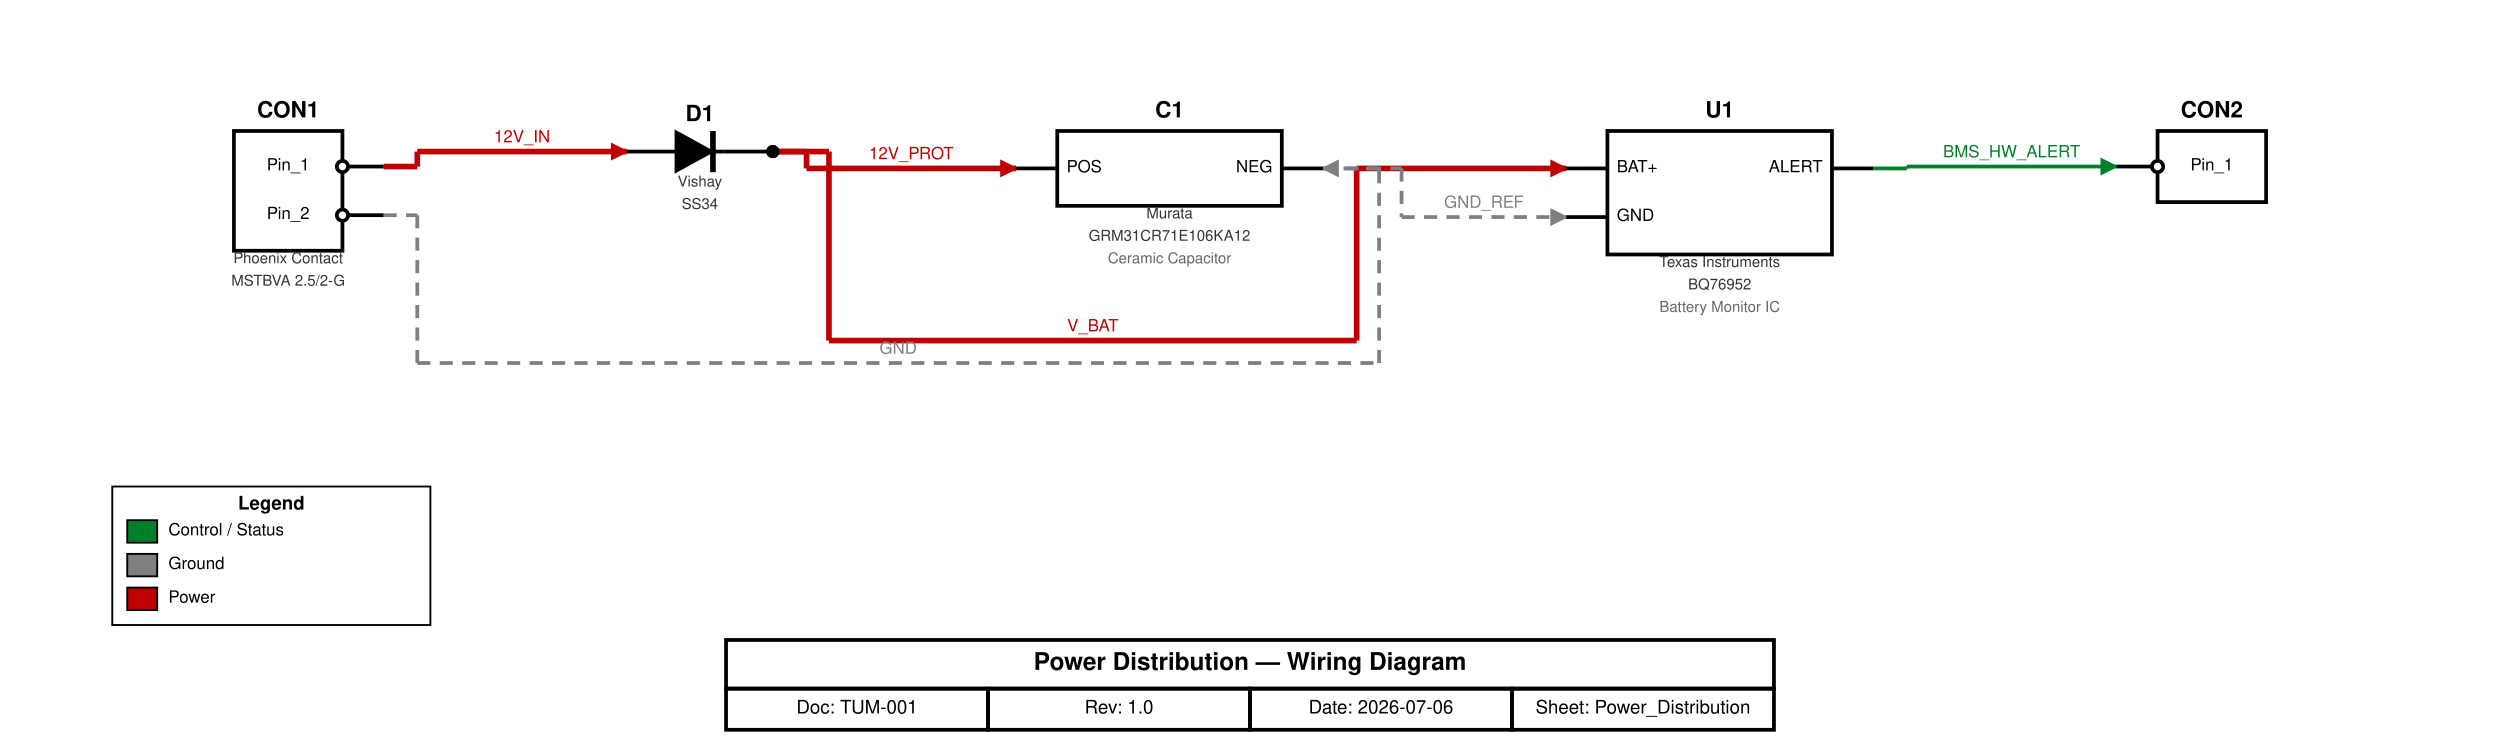
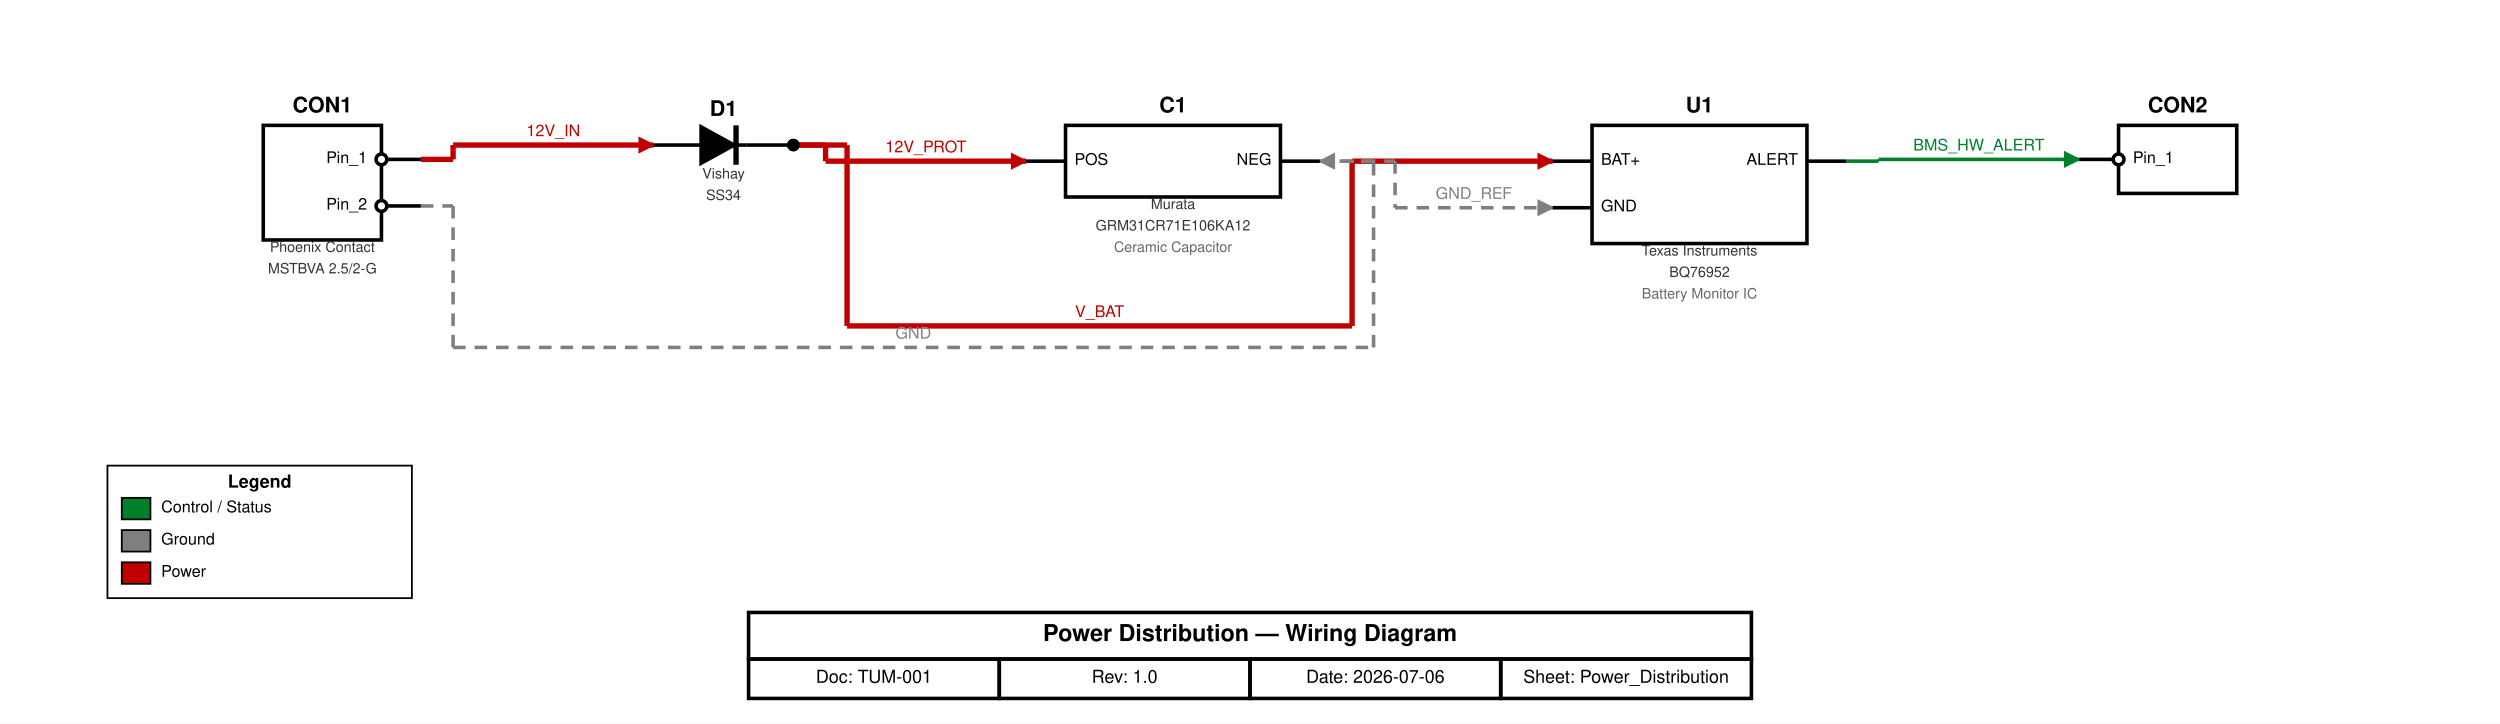
- <svg xmlns="http://www.w3.org/2000/svg" width="1336" height="404" viewBox="0 0 1336 404">
+ <svg xmlns="http://www.w3.org/2000/svg" width="1396" height="404" viewBox="0 0 1396 404">
  <rect width="100%" height="100%" fill="white" />
-   <line x1="1001.0" y1="90.0" x2="1019.0" y2="90.0" stroke="#00802B" stroke-width="2" />
-   <line x1="1019.0" y1="90.0" x2="1019.0" y2="89.0" stroke="#00802B" stroke-width="2" />
-   <line x1="1019.0" y1="89.0" x2="1131.0" y2="89.0" stroke="#00802B" stroke-width="2" />
-   <polygon points="1131.0,89.0 1123.0,85.0 1123.0,93.0" fill="#00802B" stroke="#00802B" />
-   <line x1="205.0" y1="89.0" x2="223.0" y2="89.0" stroke="#C00000" stroke-width="3" />
-   <line x1="223.0" y1="89.0" x2="223.0" y2="81.0" stroke="#C00000" stroke-width="3" />
-   <line x1="223.0" y1="81.0" x2="335.0" y2="81.0" stroke="#C00000" stroke-width="3" />
-   <polygon points="335.0,81.0 327.0,77.0 327.0,85.0" fill="#C00000" stroke="#C00000" />
-   <line x1="413.0" y1="81.0" x2="431.0" y2="81.0" stroke="#C00000" stroke-width="3" />
-   <line x1="431.0" y1="81.0" x2="431.0" y2="90.0" stroke="#C00000" stroke-width="3" />
-   <line x1="431.0" y1="90.0" x2="543.0" y2="90.0" stroke="#C00000" stroke-width="3" />
-   <polygon points="543.0,90.0 535.0,86.0 535.0,94.0" fill="#C00000" stroke="#C00000" />
-   <circle cx="413.0" cy="81.0" r="2.5" fill="black" stroke="black" stroke-width="2" />
-   <line x1="413.0" y1="81.0" x2="443.0" y2="81.0" stroke="#C00000" stroke-width="3" />
-   <line x1="443.0" y1="81.0" x2="443.0" y2="182" stroke="#C00000" stroke-width="3" />
-   <line x1="443.0" y1="182" x2="725.0" y2="182" stroke="#C00000" stroke-width="3" />
-   <line x1="725.0" y1="182" x2="725.0" y2="90.0" stroke="#C00000" stroke-width="3" />
-   <line x1="725.0" y1="90.0" x2="837.0" y2="90.0" stroke="#C00000" stroke-width="3" />
-   <polygon points="837.0,90.0 829.0,86.0 829.0,94.0" fill="#C00000" stroke="#C00000" />
-   <circle cx="413.0" cy="81.0" r="2.5" fill="black" stroke="black" stroke-width="2" />
-   <line x1="205.0" y1="115.0" x2="223.0" y2="115.0" stroke="#7F7F7F" stroke-width="2" stroke-dasharray="7,5" />
-   <line x1="223.0" y1="115.0" x2="223.0" y2="194" stroke="#7F7F7F" stroke-width="2" stroke-dasharray="7,5" />
-   <line x1="223.0" y1="194" x2="737.0" y2="194" stroke="#7F7F7F" stroke-width="2" stroke-dasharray="7,5" />
-   <line x1="737.0" y1="194" x2="737.0" y2="90.0" stroke="#7F7F7F" stroke-width="2" stroke-dasharray="7,5" />
-   <line x1="737.0" y1="90.0" x2="707.0" y2="90.0" stroke="#7F7F7F" stroke-width="2" stroke-dasharray="7,5" />
-   <polygon points="707.0,90.0 715.0,86.0 715.0,94.0" fill="#7F7F7F" stroke="#7F7F7F" />
-   <line x1="707.0" y1="90.0" x2="749.0" y2="90.0" stroke="#7F7F7F" stroke-width="2" stroke-dasharray="7,5" />
-   <line x1="749.0" y1="90.0" x2="749.0" y2="116.0" stroke="#7F7F7F" stroke-width="2" stroke-dasharray="7,5" />
-   <line x1="749.0" y1="116.0" x2="837.0" y2="116.0" stroke="#7F7F7F" stroke-width="2" stroke-dasharray="7,5" />
-   <polygon points="837.0,116.0 829.0,112.0 829.0,120.0" fill="#7F7F7F" stroke="#7F7F7F" />
-   <text x="1075.0" y="82.0" font-size="9" font-family="Helvetica,Arial,sans-serif" font-weight="normal" fill="#00802B" text-anchor="middle" dominant-baseline="central">BMS_HW_ALERT</text>
-   <text x="279.0" y="74.0" font-size="9" font-family="Helvetica,Arial,sans-serif" font-weight="normal" fill="#C00000" text-anchor="middle" dominant-baseline="central">12V_IN</text>
-   <text x="487.0" y="83.0" font-size="9" font-family="Helvetica,Arial,sans-serif" font-weight="normal" fill="#C00000" text-anchor="middle" dominant-baseline="central">12V_PROT</text>
-   <text x="584.0" y="175" font-size="9" font-family="Helvetica,Arial,sans-serif" font-weight="normal" fill="#C00000" text-anchor="middle" dominant-baseline="central">V_BAT</text>
-   <text x="480.0" y="187" font-size="9" font-family="Helvetica,Arial,sans-serif" font-weight="normal" fill="#7F7F7F" text-anchor="middle" dominant-baseline="central">GND</text>
-   <text x="793.0" y="109.0" font-size="9" font-family="Helvetica,Arial,sans-serif" font-weight="normal" fill="#7F7F7F" text-anchor="middle" dominant-baseline="central">GND_REF</text>
-   <rect x="565.0" y="70" width="120" height="40" fill="none" stroke="black" stroke-width="2" />
-   <line x1="543.0" y1="90.0" x2="565.0" y2="90.0" stroke="black" stroke-width="2" />
-   <text x="570.0" y="90.0" font-size="9" font-family="Helvetica,Arial,sans-serif" font-weight="normal" fill="black" text-anchor="start" dominant-baseline="central">POS</text>
-   <line x1="685.0" y1="90.0" x2="707.0" y2="90.0" stroke="black" stroke-width="2" />
-   <text x="680.0" y="90.0" font-size="9" font-family="Helvetica,Arial,sans-serif" font-weight="normal" fill="black" text-anchor="end" dominant-baseline="central">NEG</text>
-   <text x="625.0" y="66" font-size="12" font-family="Helvetica,Arial,sans-serif" font-weight="bold" fill="black" text-anchor="middle" dominant-baseline="text-after-edge">C1</text>
-   <text x="625.0" y="113" font-size="8" font-family="Helvetica,Arial,sans-serif" font-weight="normal" fill="#333333" text-anchor="middle" dominant-baseline="hanging">Murata</text>
-   <text x="625.0" y="125" font-size="8" font-family="Helvetica,Arial,sans-serif" font-weight="normal" fill="#333333" text-anchor="middle" dominant-baseline="hanging">GRM31CR71E106KA12</text>
-   <text x="625.0" y="137" font-size="8" font-family="Helvetica,Arial,sans-serif" font-weight="normal" fill="#666666" text-anchor="middle" dominant-baseline="hanging">Ceramic Capacitor</text>
-   <rect x="125.0" y="70" width="58" height="64" fill="none" stroke="black" stroke-width="2" />
-   <line x1="183.0" y1="89.0" x2="205.0" y2="89.0" stroke="black" stroke-width="2" />
-   <circle cx="183.0" cy="89.0" r="3" fill="white" stroke="black" stroke-width="2" />
-   <text x="154.0" y="89.0" font-size="9" font-family="Helvetica,Arial,sans-serif" font-weight="normal" fill="black" text-anchor="middle" dominant-baseline="central">Pin_1</text>
-   <line x1="183.0" y1="115.0" x2="205.0" y2="115.0" stroke="black" stroke-width="2" />
-   <circle cx="183.0" cy="115.0" r="3" fill="white" stroke="black" stroke-width="2" />
-   <text x="154.0" y="115.0" font-size="9" font-family="Helvetica,Arial,sans-serif" font-weight="normal" fill="black" text-anchor="middle" dominant-baseline="central">Pin_2</text>
-   <text x="154.0" y="66" font-size="12" font-family="Helvetica,Arial,sans-serif" font-weight="bold" fill="black" text-anchor="middle" dominant-baseline="text-after-edge">CON1</text>
-   <text x="154.0" y="137" font-size="8" font-family="Helvetica,Arial,sans-serif" font-weight="normal" fill="#333333" text-anchor="middle" dominant-baseline="hanging">Phoenix Contact</text>
-   <text x="154.0" y="149" font-size="8" font-family="Helvetica,Arial,sans-serif" font-weight="normal" fill="#333333" text-anchor="middle" dominant-baseline="hanging">MSTBVA 2.5/2-G</text>
-   <rect x="1153.0" y="70" width="58" height="38" fill="none" stroke="black" stroke-width="2" />
-   <line x1="1153.0" y1="89.0" x2="1131.0" y2="89.0" stroke="black" stroke-width="2" />
-   <circle cx="1153.0" cy="89.0" r="3" fill="white" stroke="black" stroke-width="2" />
-   <text x="1182.0" y="89.0" font-size="9" font-family="Helvetica,Arial,sans-serif" font-weight="normal" fill="black" text-anchor="middle" dominant-baseline="central">Pin_1</text>
-   <text x="1182.0" y="66" font-size="12" font-family="Helvetica,Arial,sans-serif" font-weight="bold" fill="black" text-anchor="middle" dominant-baseline="text-after-edge">CON2</text>
-   <line x1="335.0" y1="81.0" x2="361.0" y2="81.0" stroke="black" stroke-width="2" />
-   <line x1="387.0" y1="81.0" x2="413.0" y2="81.0" stroke="black" stroke-width="2" />
-   <polygon points="361.0,70.0 361.0,92.0 381.0,81.0" fill="black" stroke="black" />
-   <line x1="381.0" y1="70.0" x2="381.0" y2="92.0" stroke="black" stroke-width="3" />
-   <line x1="381.0" y1="81.0" x2="387.0" y2="81.0" stroke="black" stroke-width="2" />
-   <text x="374.0" y="68" font-size="12" font-family="Helvetica,Arial,sans-serif" font-weight="bold" fill="black" text-anchor="middle" dominant-baseline="text-after-edge">D1</text>
-   <text x="374.0" y="96" font-size="8" font-family="Helvetica,Arial,sans-serif" font-weight="normal" fill="#333333" text-anchor="middle" dominant-baseline="hanging">Vishay</text>
-   <text x="374.0" y="108" font-size="8" font-family="Helvetica,Arial,sans-serif" font-weight="normal" fill="#333333" text-anchor="middle" dominant-baseline="hanging">SS34</text>
-   <rect x="859.0" y="70" width="120" height="66" fill="none" stroke="black" stroke-width="2" />
-   <line x1="837.0" y1="90.0" x2="859.0" y2="90.0" stroke="black" stroke-width="2" />
-   <text x="864.0" y="90.0" font-size="9" font-family="Helvetica,Arial,sans-serif" font-weight="normal" fill="black" text-anchor="start" dominant-baseline="central">BAT+</text>
-   <line x1="837.0" y1="116.0" x2="859.0" y2="116.0" stroke="black" stroke-width="2" />
-   <text x="864.0" y="116.0" font-size="9" font-family="Helvetica,Arial,sans-serif" font-weight="normal" fill="black" text-anchor="start" dominant-baseline="central">GND</text>
-   <line x1="979.0" y1="90.0" x2="1001.0" y2="90.0" stroke="black" stroke-width="2" />
-   <text x="974.0" y="90.0" font-size="9" font-family="Helvetica,Arial,sans-serif" font-weight="normal" fill="black" text-anchor="end" dominant-baseline="central">ALERT</text>
-   <text x="919.0" y="66" font-size="12" font-family="Helvetica,Arial,sans-serif" font-weight="bold" fill="black" text-anchor="middle" dominant-baseline="text-after-edge">U1</text>
-   <text x="919.0" y="139" font-size="8" font-family="Helvetica,Arial,sans-serif" font-weight="normal" fill="#333333" text-anchor="middle" dominant-baseline="hanging">Texas Instruments</text>
-   <text x="919.0" y="151" font-size="8" font-family="Helvetica,Arial,sans-serif" font-weight="normal" fill="#333333" text-anchor="middle" dominant-baseline="hanging">BQ76952</text>
-   <text x="919.0" y="163" font-size="8" font-family="Helvetica,Arial,sans-serif" font-weight="normal" fill="#666666" text-anchor="middle" dominant-baseline="hanging">Battery Monitor IC</text>
+   <line x1="1031.0" y1="90.0" x2="1049.0" y2="90.0" stroke="#00802B" stroke-width="2" />
+   <line x1="1049.0" y1="90.0" x2="1049.0" y2="89.0" stroke="#00802B" stroke-width="2" />
+   <line x1="1049.0" y1="89.0" x2="1161.0" y2="89.0" stroke="#00802B" stroke-width="2" />
+   <polygon points="1161.0,89.0 1153.0,85.0 1153.0,93.0" fill="#00802B" stroke="#00802B" />
+   <line x1="235.0" y1="89.0" x2="253.0" y2="89.0" stroke="#C00000" stroke-width="3" />
+   <line x1="253.0" y1="89.0" x2="253.0" y2="81.0" stroke="#C00000" stroke-width="3" />
+   <line x1="253.0" y1="81.0" x2="365.0" y2="81.0" stroke="#C00000" stroke-width="3" />
+   <polygon points="365.0,81.0 357.0,77.0 357.0,85.0" fill="#C00000" stroke="#C00000" />
+   <line x1="443.0" y1="81.0" x2="461.0" y2="81.0" stroke="#C00000" stroke-width="3" />
+   <line x1="461.0" y1="81.0" x2="461.0" y2="90.0" stroke="#C00000" stroke-width="3" />
+   <line x1="461.0" y1="90.0" x2="573.0" y2="90.0" stroke="#C00000" stroke-width="3" />
+   <polygon points="573.0,90.0 565.0,86.0 565.0,94.0" fill="#C00000" stroke="#C00000" />
+   <circle cx="443.0" cy="81.0" r="2.5" fill="black" stroke="black" stroke-width="2" />
+   <line x1="443.0" y1="81.0" x2="473.0" y2="81.0" stroke="#C00000" stroke-width="3" />
+   <line x1="473.0" y1="81.0" x2="473.0" y2="182" stroke="#C00000" stroke-width="3" />
+   <line x1="473.0" y1="182" x2="755.0" y2="182" stroke="#C00000" stroke-width="3" />
+   <line x1="755.0" y1="182" x2="755.0" y2="90.0" stroke="#C00000" stroke-width="3" />
+   <line x1="755.0" y1="90.0" x2="867.0" y2="90.0" stroke="#C00000" stroke-width="3" />
+   <polygon points="867.0,90.0 859.0,86.0 859.0,94.0" fill="#C00000" stroke="#C00000" />
+   <circle cx="443.0" cy="81.0" r="2.5" fill="black" stroke="black" stroke-width="2" />
+   <line x1="235.0" y1="115.0" x2="253.0" y2="115.0" stroke="#7F7F7F" stroke-width="2" stroke-dasharray="7,5" />
+   <line x1="253.0" y1="115.0" x2="253.0" y2="194" stroke="#7F7F7F" stroke-width="2" stroke-dasharray="7,5" />
+   <line x1="253.0" y1="194" x2="767.0" y2="194" stroke="#7F7F7F" stroke-width="2" stroke-dasharray="7,5" />
+   <line x1="767.0" y1="194" x2="767.0" y2="90.0" stroke="#7F7F7F" stroke-width="2" stroke-dasharray="7,5" />
+   <line x1="767.0" y1="90.0" x2="737.0" y2="90.0" stroke="#7F7F7F" stroke-width="2" stroke-dasharray="7,5" />
+   <polygon points="737.0,90.0 745.0,86.0 745.0,94.0" fill="#7F7F7F" stroke="#7F7F7F" />
+   <line x1="737.0" y1="90.0" x2="779.0" y2="90.0" stroke="#7F7F7F" stroke-width="2" stroke-dasharray="7,5" />
+   <line x1="779.0" y1="90.0" x2="779.0" y2="116.0" stroke="#7F7F7F" stroke-width="2" stroke-dasharray="7,5" />
+   <line x1="779.0" y1="116.0" x2="867.0" y2="116.0" stroke="#7F7F7F" stroke-width="2" stroke-dasharray="7,5" />
+   <polygon points="867.0,116.0 859.0,112.0 859.0,120.0" fill="#7F7F7F" stroke="#7F7F7F" />
+   <text x="1105.0" y="82.0" font-size="9" font-family="Helvetica,Arial,sans-serif" font-weight="normal" fill="#00802B" text-anchor="middle" dominant-baseline="central">BMS_HW_ALERT</text>
+   <text x="309.0" y="74.0" font-size="9" font-family="Helvetica,Arial,sans-serif" font-weight="normal" fill="#C00000" text-anchor="middle" dominant-baseline="central">12V_IN</text>
+   <text x="517.0" y="83.0" font-size="9" font-family="Helvetica,Arial,sans-serif" font-weight="normal" fill="#C00000" text-anchor="middle" dominant-baseline="central">12V_PROT</text>
+   <text x="614.0" y="175" font-size="9" font-family="Helvetica,Arial,sans-serif" font-weight="normal" fill="#C00000" text-anchor="middle" dominant-baseline="central">V_BAT</text>
+   <text x="510.0" y="187" font-size="9" font-family="Helvetica,Arial,sans-serif" font-weight="normal" fill="#7F7F7F" text-anchor="middle" dominant-baseline="central">GND</text>
+   <text x="823.0" y="109.0" font-size="9" font-family="Helvetica,Arial,sans-serif" font-weight="normal" fill="#7F7F7F" text-anchor="middle" dominant-baseline="central">GND_REF</text>
+   <rect x="595.0" y="70" width="120" height="40" fill="none" stroke="black" stroke-width="2" />
+   <line x1="573.0" y1="90.0" x2="595.0" y2="90.0" stroke="black" stroke-width="2" />
+   <text x="600.0" y="90.0" font-size="9" font-family="Helvetica,Arial,sans-serif" font-weight="normal" fill="black" text-anchor="start" dominant-baseline="central">POS</text>
+   <line x1="715.0" y1="90.0" x2="737.0" y2="90.0" stroke="black" stroke-width="2" />
+   <text x="710.0" y="90.0" font-size="9" font-family="Helvetica,Arial,sans-serif" font-weight="normal" fill="black" text-anchor="end" dominant-baseline="central">NEG</text>
+   <text x="655.0" y="66" font-size="12" font-family="Helvetica,Arial,sans-serif" font-weight="bold" fill="black" text-anchor="middle" dominant-baseline="text-after-edge">C1</text>
+   <text x="655.0" y="113" font-size="8" font-family="Helvetica,Arial,sans-serif" font-weight="normal" fill="#333333" text-anchor="middle" dominant-baseline="hanging">Murata</text>
+   <text x="655.0" y="125" font-size="8" font-family="Helvetica,Arial,sans-serif" font-weight="normal" fill="#333333" text-anchor="middle" dominant-baseline="hanging">GRM31CR71E106KA12</text>
+   <text x="655.0" y="137" font-size="8" font-family="Helvetica,Arial,sans-serif" font-weight="normal" fill="#666666" text-anchor="middle" dominant-baseline="hanging">Ceramic Capacitor</text>
+   <rect x="147.0" y="70" width="66" height="64" fill="none" stroke="black" stroke-width="2" />
+   <line x1="213.0" y1="89.0" x2="235.0" y2="89.0" stroke="black" stroke-width="2" />
+   <circle cx="213.0" cy="89.0" r="3" fill="white" stroke="black" stroke-width="2" />
+   <text x="205.0" y="89.0" font-size="9" font-family="Helvetica,Arial,sans-serif" font-weight="normal" fill="black" text-anchor="end" dominant-baseline="central">Pin_1</text>
+   <line x1="213.0" y1="115.0" x2="235.0" y2="115.0" stroke="black" stroke-width="2" />
+   <circle cx="213.0" cy="115.0" r="3" fill="white" stroke="black" stroke-width="2" />
+   <text x="205.0" y="115.0" font-size="9" font-family="Helvetica,Arial,sans-serif" font-weight="normal" fill="black" text-anchor="end" dominant-baseline="central">Pin_2</text>
+   <text x="180.0" y="66" font-size="12" font-family="Helvetica,Arial,sans-serif" font-weight="bold" fill="black" text-anchor="middle" dominant-baseline="text-after-edge">CON1</text>
+   <text x="180.0" y="137" font-size="8" font-family="Helvetica,Arial,sans-serif" font-weight="normal" fill="#333333" text-anchor="middle" dominant-baseline="hanging">Phoenix Contact</text>
+   <text x="180.0" y="149" font-size="8" font-family="Helvetica,Arial,sans-serif" font-weight="normal" fill="#333333" text-anchor="middle" dominant-baseline="hanging">MSTBVA 2.5/2-G</text>
+   <rect x="1183.0" y="70" width="66" height="38" fill="none" stroke="black" stroke-width="2" />
+   <line x1="1183.0" y1="89.0" x2="1161.0" y2="89.0" stroke="black" stroke-width="2" />
+   <circle cx="1183.0" cy="89.0" r="3" fill="white" stroke="black" stroke-width="2" />
+   <text x="1191.0" y="89.0" font-size="9" font-family="Helvetica,Arial,sans-serif" font-weight="normal" fill="black" text-anchor="start" dominant-baseline="central">Pin_1</text>
+   <text x="1216.0" y="66" font-size="12" font-family="Helvetica,Arial,sans-serif" font-weight="bold" fill="black" text-anchor="middle" dominant-baseline="text-after-edge">CON2</text>
+   <line x1="365.0" y1="81.0" x2="391.0" y2="81.0" stroke="black" stroke-width="2" />
+   <line x1="417.0" y1="81.0" x2="443.0" y2="81.0" stroke="black" stroke-width="2" />
+   <polygon points="391.0,70.0 391.0,92.0 411.0,81.0" fill="black" stroke="black" />
+   <line x1="411.0" y1="70.0" x2="411.0" y2="92.0" stroke="black" stroke-width="3" />
+   <line x1="411.0" y1="81.0" x2="417.0" y2="81.0" stroke="black" stroke-width="2" />
+   <text x="404.0" y="68" font-size="12" font-family="Helvetica,Arial,sans-serif" font-weight="bold" fill="black" text-anchor="middle" dominant-baseline="text-after-edge">D1</text>
+   <text x="404.0" y="96" font-size="8" font-family="Helvetica,Arial,sans-serif" font-weight="normal" fill="#333333" text-anchor="middle" dominant-baseline="hanging">Vishay</text>
+   <text x="404.0" y="108" font-size="8" font-family="Helvetica,Arial,sans-serif" font-weight="normal" fill="#333333" text-anchor="middle" dominant-baseline="hanging">SS34</text>
+   <rect x="889.0" y="70" width="120" height="66" fill="none" stroke="black" stroke-width="2" />
+   <line x1="867.0" y1="90.0" x2="889.0" y2="90.0" stroke="black" stroke-width="2" />
+   <text x="894.0" y="90.0" font-size="9" font-family="Helvetica,Arial,sans-serif" font-weight="normal" fill="black" text-anchor="start" dominant-baseline="central">BAT+</text>
+   <line x1="867.0" y1="116.0" x2="889.0" y2="116.0" stroke="black" stroke-width="2" />
+   <text x="894.0" y="116.0" font-size="9" font-family="Helvetica,Arial,sans-serif" font-weight="normal" fill="black" text-anchor="start" dominant-baseline="central">GND</text>
+   <line x1="1009.0" y1="90.0" x2="1031.0" y2="90.0" stroke="black" stroke-width="2" />
+   <text x="1004.0" y="90.0" font-size="9" font-family="Helvetica,Arial,sans-serif" font-weight="normal" fill="black" text-anchor="end" dominant-baseline="central">ALERT</text>
+   <text x="949.0" y="66" font-size="12" font-family="Helvetica,Arial,sans-serif" font-weight="bold" fill="black" text-anchor="middle" dominant-baseline="text-after-edge">U1</text>
+   <text x="949.0" y="139" font-size="8" font-family="Helvetica,Arial,sans-serif" font-weight="normal" fill="#333333" text-anchor="middle" dominant-baseline="hanging">Texas Instruments</text>
+   <text x="949.0" y="151" font-size="8" font-family="Helvetica,Arial,sans-serif" font-weight="normal" fill="#333333" text-anchor="middle" dominant-baseline="hanging">BQ76952</text>
+   <text x="949.0" y="163" font-size="8" font-family="Helvetica,Arial,sans-serif" font-weight="normal" fill="#666666" text-anchor="middle" dominant-baseline="hanging">Battery Monitor IC</text>
  <rect x="60" y="260" width="170" height="74" fill="none" stroke="black" stroke-width="1" />
  <text x="145.0" y="270" font-size="10" font-family="Helvetica,Arial,sans-serif" font-weight="bold" fill="black" text-anchor="middle" dominant-baseline="central">Legend</text>
  <rect x="68" y="278" width="16" height="12" fill="#00802B" stroke="black" stroke-width="1" />
  <text x="90" y="284" font-size="9" font-family="Helvetica,Arial,sans-serif" font-weight="normal" fill="black" text-anchor="start" dominant-baseline="central">Control / Status</text>
  <rect x="68" y="296" width="16" height="12" fill="#7F7F7F" stroke="black" stroke-width="1" />
  <text x="90" y="302" font-size="9" font-family="Helvetica,Arial,sans-serif" font-weight="normal" fill="black" text-anchor="start" dominant-baseline="central">Ground</text>
  <rect x="68" y="314" width="16" height="12" fill="#C00000" stroke="black" stroke-width="1" />
  <text x="90" y="320" font-size="9" font-family="Helvetica,Arial,sans-serif" font-weight="normal" fill="black" text-anchor="start" dominant-baseline="central">Power</text>
-   <rect x="388.0" y="342" width="560" height="26" fill="none" stroke="black" stroke-width="2" />
-   <text x="668.0" y="355" font-size="13" font-family="Helvetica,Arial,sans-serif" font-weight="bold" fill="black" text-anchor="middle" dominant-baseline="central">Power Distribution — Wiring Diagram</text>
-   <rect x="388.0" y="368" width="140.0" height="22" fill="none" stroke="black" stroke-width="2" />
-   <text x="458.0" y="379" font-size="10" font-family="Helvetica,Arial,sans-serif" font-weight="normal" fill="black" text-anchor="middle" dominant-baseline="central">Doc: TUM-001</text>
-   <rect x="528.0" y="368" width="140.0" height="22" fill="none" stroke="black" stroke-width="2" />
-   <text x="598.0" y="379" font-size="10" font-family="Helvetica,Arial,sans-serif" font-weight="normal" fill="black" text-anchor="middle" dominant-baseline="central">Rev: 1.0</text>
-   <rect x="668.0" y="368" width="140.0" height="22" fill="none" stroke="black" stroke-width="2" />
-   <text x="738.0" y="379" font-size="10" font-family="Helvetica,Arial,sans-serif" font-weight="normal" fill="black" text-anchor="middle" dominant-baseline="central">Date: 2026-07-06</text>
-   <rect x="808.0" y="368" width="140.0" height="22" fill="none" stroke="black" stroke-width="2" />
-   <text x="878.0" y="379" font-size="10" font-family="Helvetica,Arial,sans-serif" font-weight="normal" fill="black" text-anchor="middle" dominant-baseline="central">Sheet: Power_Distribution</text>
+   <rect x="418.0" y="342" width="560" height="26" fill="none" stroke="black" stroke-width="2" />
+   <text x="698.0" y="355" font-size="13" font-family="Helvetica,Arial,sans-serif" font-weight="bold" fill="black" text-anchor="middle" dominant-baseline="central">Power Distribution — Wiring Diagram</text>
+   <rect x="418.0" y="368" width="140.0" height="22" fill="none" stroke="black" stroke-width="2" />
+   <text x="488.0" y="379" font-size="10" font-family="Helvetica,Arial,sans-serif" font-weight="normal" fill="black" text-anchor="middle" dominant-baseline="central">Doc: TUM-001</text>
+   <rect x="558.0" y="368" width="140.0" height="22" fill="none" stroke="black" stroke-width="2" />
+   <text x="628.0" y="379" font-size="10" font-family="Helvetica,Arial,sans-serif" font-weight="normal" fill="black" text-anchor="middle" dominant-baseline="central">Rev: 1.0</text>
+   <rect x="698.0" y="368" width="140.0" height="22" fill="none" stroke="black" stroke-width="2" />
+   <text x="768.0" y="379" font-size="10" font-family="Helvetica,Arial,sans-serif" font-weight="normal" fill="black" text-anchor="middle" dominant-baseline="central">Date: 2026-07-06</text>
+   <rect x="838.0" y="368" width="140.0" height="22" fill="none" stroke="black" stroke-width="2" />
+   <text x="908.0" y="379" font-size="10" font-family="Helvetica,Arial,sans-serif" font-weight="normal" fill="black" text-anchor="middle" dominant-baseline="central">Sheet: Power_Distribution</text>
</svg>
